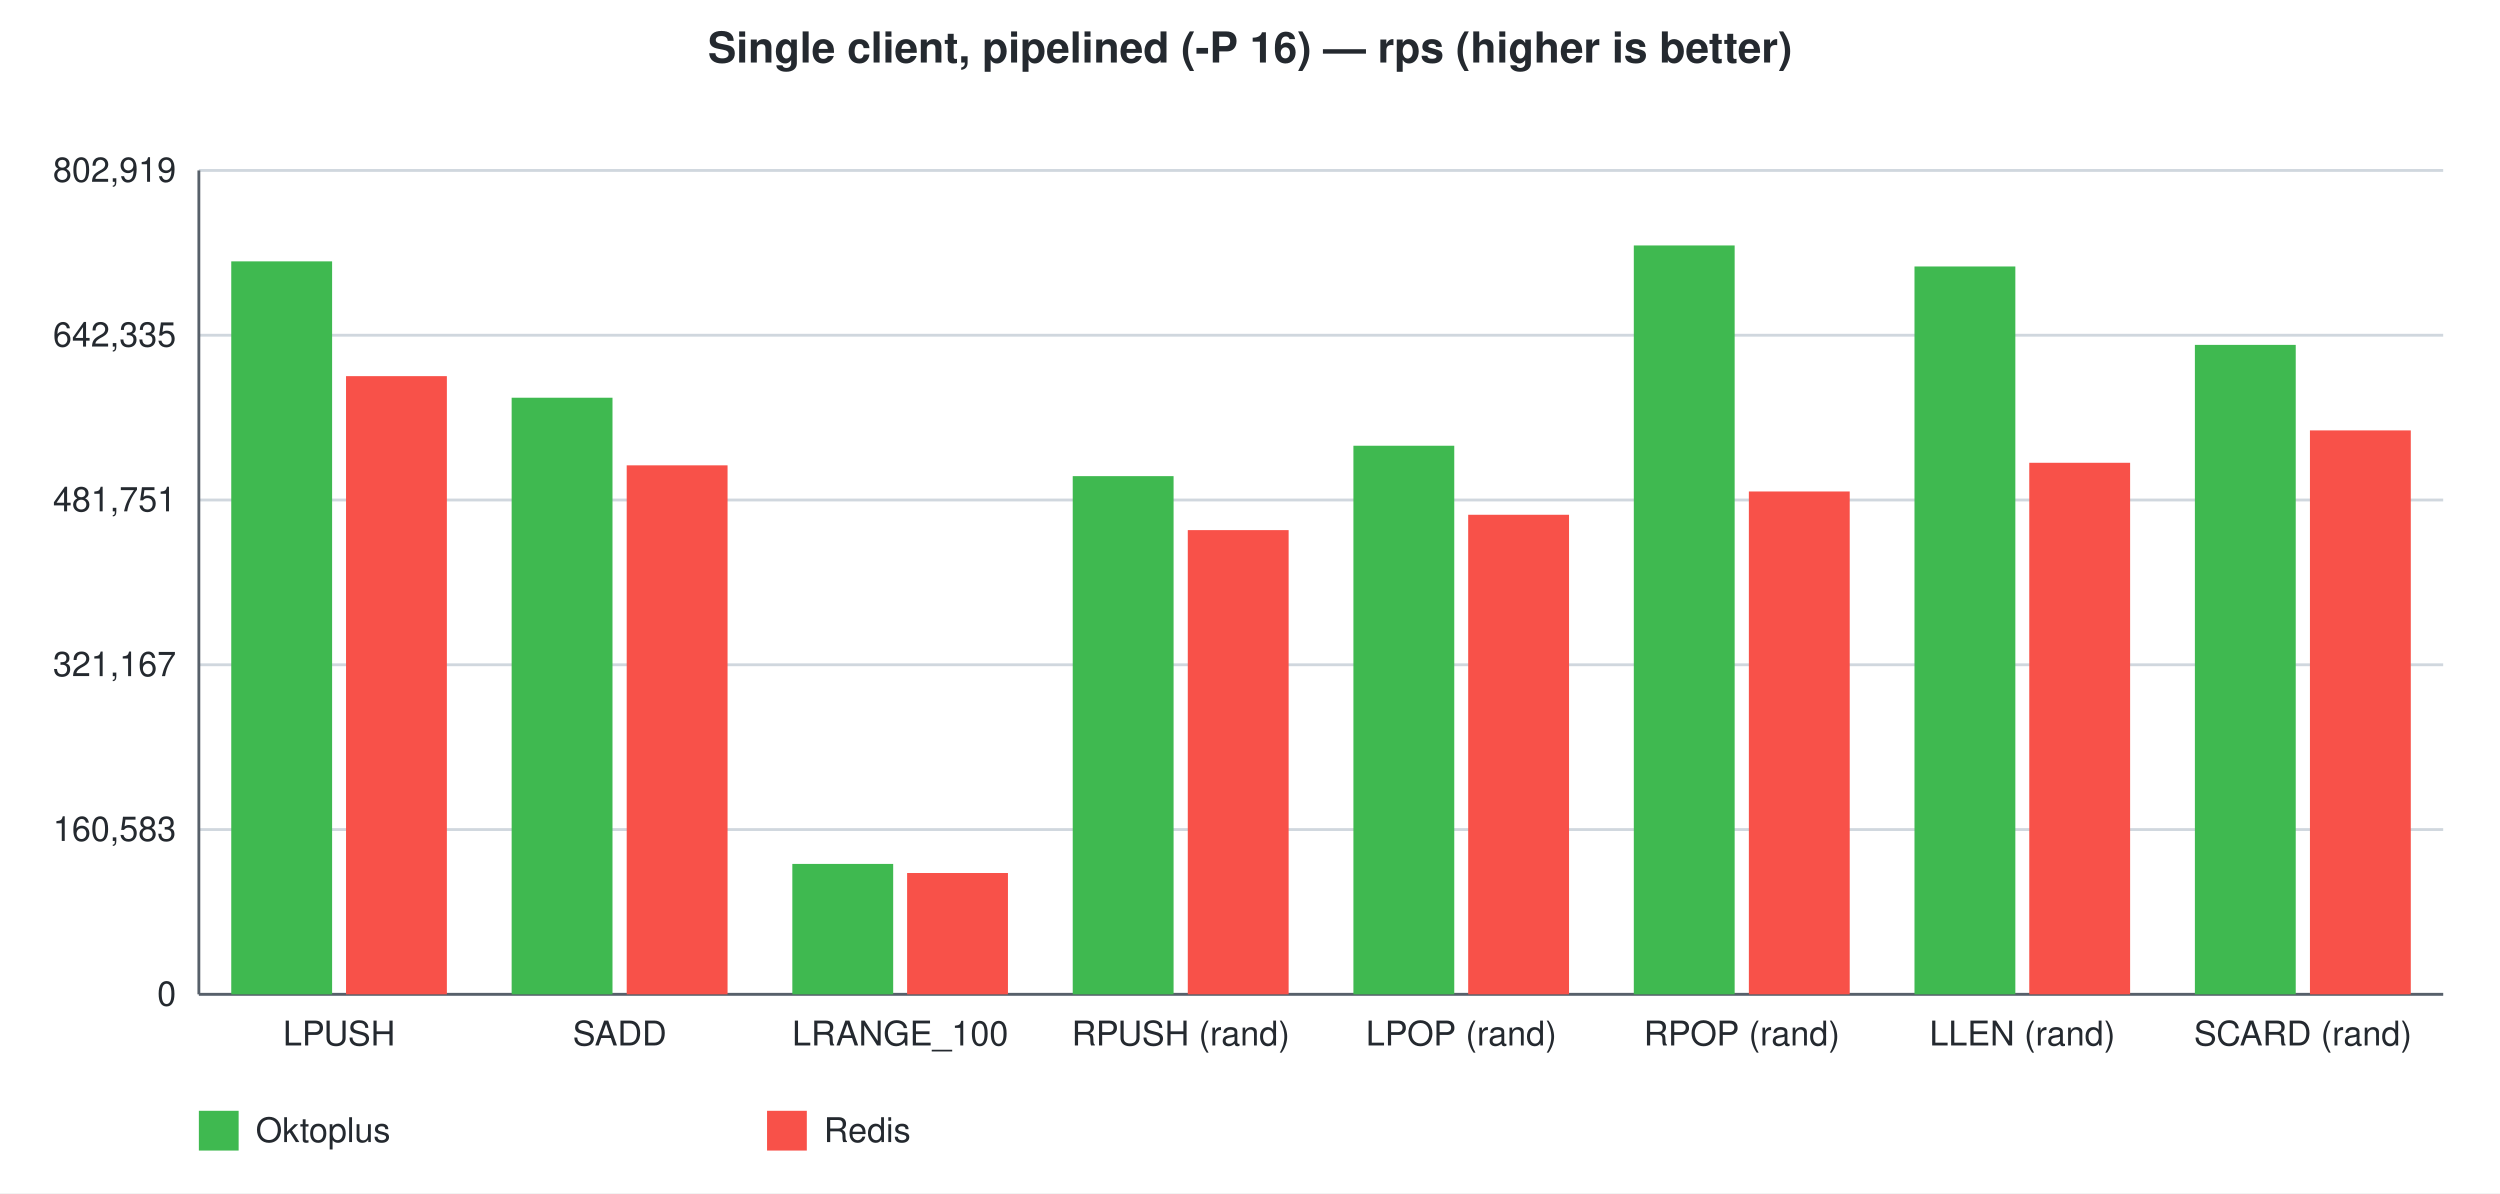
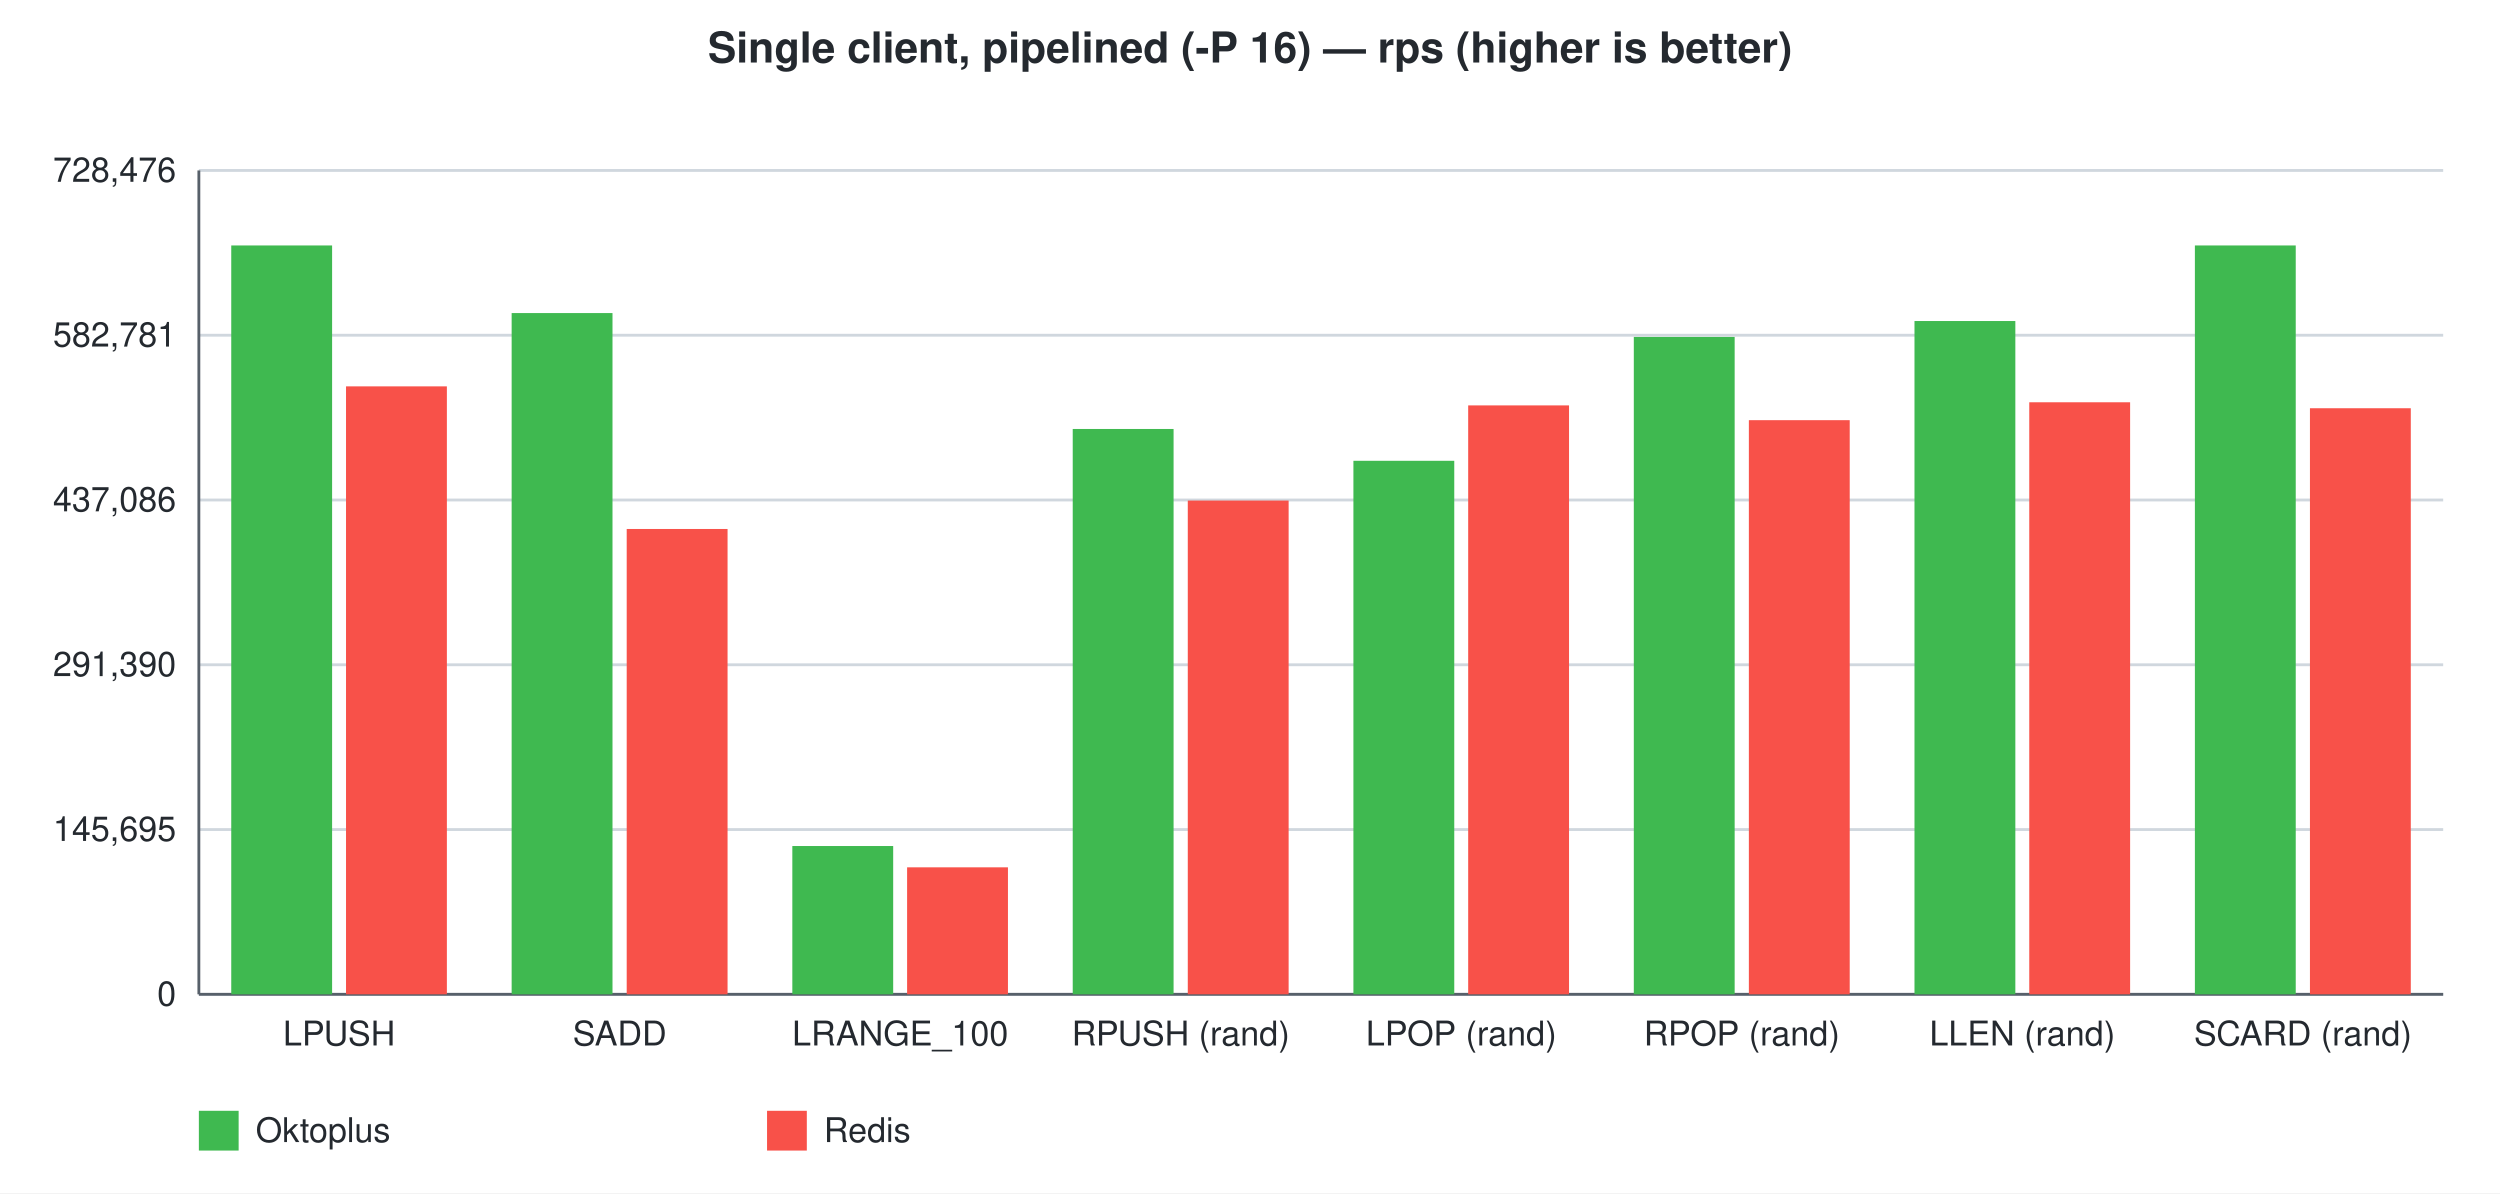
<svg xmlns="http://www.w3.org/2000/svg" width="880" height="420" viewBox="0 0 880 420" font-family="-apple-system, Segoe UI, Helvetica, Arial, sans-serif" font-size="12">
  <rect width="880" height="420" fill="#ffffff" />
  <text x="440.0" y="22" text-anchor="middle" fill="#24292f" font-size="15" font-weight="600">Single client, pipelined (-P 16) — rps (higher is better)</text>
  <line x1="70" y1="350.0" x2="860" y2="350.0" stroke="#d0d7de" stroke-width="1" />
  <text x="62" y="354.0" text-anchor="end" fill="#24292f">0</text>
  <line x1="70" y1="292.0" x2="860" y2="292.0" stroke="#d0d7de" stroke-width="1" />
-   <text x="62" y="296.0" text-anchor="end" fill="#24292f">160,583</text>
+   <text x="62" y="296.0" text-anchor="end" fill="#24292f">145,695</text>
  <line x1="70" y1="234.0" x2="860" y2="234.0" stroke="#d0d7de" stroke-width="1" />
-   <text x="62" y="238.0" text-anchor="end" fill="#24292f">321,167</text>
+   <text x="62" y="238.0" text-anchor="end" fill="#24292f">291,390</text>
  <line x1="70" y1="176.0" x2="860" y2="176.0" stroke="#d0d7de" stroke-width="1" />
-   <text x="62" y="180.0" text-anchor="end" fill="#24292f">481,751</text>
+   <text x="62" y="180.0" text-anchor="end" fill="#24292f">437,086</text>
  <line x1="70" y1="118.0" x2="860" y2="118.0" stroke="#d0d7de" stroke-width="1" />
-   <text x="62" y="122.0" text-anchor="end" fill="#24292f">642,335</text>
+   <text x="62" y="122.0" text-anchor="end" fill="#24292f">582,781</text>
  <line x1="70" y1="60.0" x2="860" y2="60.0" stroke="#d0d7de" stroke-width="1" />
-   <text x="62" y="64.0" text-anchor="end" fill="#24292f">802,919</text>
+   <text x="62" y="64.0" text-anchor="end" fill="#24292f">728,476</text>
  <line x1="70" y1="60" x2="70" y2="350" stroke="#57606a" stroke-width="1" />
  <line x1="70" y1="350" x2="860" y2="350" stroke="#57606a" stroke-width="1" />
  <text x="119.375" y="368" text-anchor="middle" fill="#24292f">LPUSH</text>
-   <rect x="81.4" y="92.0" width="35.5" height="258.0" fill="#3fb950" />
-   <rect x="121.8" y="132.4" width="35.5" height="217.6" fill="#f85149" />
+   <rect x="81.4" y="86.4" width="35.5" height="263.6" fill="#3fb950" />
+   <rect x="121.8" y="136.0" width="35.5" height="214.0" fill="#f85149" />
  <text x="218.125" y="368" text-anchor="middle" fill="#24292f">SADD</text>
-   <rect x="180.1" y="140.0" width="35.5" height="210.0" fill="#3fb950" />
-   <rect x="220.6" y="163.8" width="35.5" height="186.2" fill="#f85149" />
+   <rect x="180.1" y="110.2" width="35.5" height="239.8" fill="#3fb950" />
+   <rect x="220.6" y="186.2" width="35.5" height="163.8" fill="#f85149" />
  <text x="316.875" y="368" text-anchor="middle" fill="#24292f">LRANGE_100</text>
-   <rect x="278.9" y="304.1" width="35.5" height="45.9" fill="#3fb950" />
-   <rect x="319.3" y="307.3" width="35.5" height="42.7" fill="#f85149" />
+   <rect x="278.9" y="297.8" width="35.5" height="52.2" fill="#3fb950" />
+   <rect x="319.3" y="305.3" width="35.5" height="44.7" fill="#f85149" />
  <text x="415.625" y="368" text-anchor="middle" fill="#24292f">RPUSH (rand)</text>
-   <rect x="377.6" y="167.6" width="35.5" height="182.4" fill="#3fb950" />
-   <rect x="418.1" y="186.6" width="35.5" height="163.4" fill="#f85149" />
+   <rect x="377.6" y="151.0" width="35.5" height="199.0" fill="#3fb950" />
+   <rect x="418.1" y="176.2" width="35.5" height="173.8" fill="#f85149" />
  <text x="514.375" y="368" text-anchor="middle" fill="#24292f">LPOP (rand)</text>
-   <rect x="476.4" y="156.9" width="35.5" height="193.1" fill="#3fb950" />
-   <rect x="516.8" y="181.2" width="35.5" height="168.8" fill="#f85149" />
+   <rect x="476.4" y="162.2" width="35.5" height="187.8" fill="#3fb950" />
+   <rect x="516.8" y="142.7" width="35.5" height="207.3" fill="#f85149" />
  <text x="613.125" y="368" text-anchor="middle" fill="#24292f">RPOP (rand)</text>
-   <rect x="575.1" y="86.4" width="35.5" height="263.6" fill="#3fb950" />
-   <rect x="615.6" y="173.0" width="35.5" height="177.0" fill="#f85149" />
+   <rect x="575.1" y="118.6" width="35.5" height="231.4" fill="#3fb950" />
+   <rect x="615.6" y="147.9" width="35.5" height="202.1" fill="#f85149" />
  <text x="711.875" y="368" text-anchor="middle" fill="#24292f">LLEN (rand)</text>
-   <rect x="673.9" y="93.8" width="35.5" height="256.2" fill="#3fb950" />
-   <rect x="714.3" y="162.9" width="35.5" height="187.1" fill="#f85149" />
+   <rect x="673.9" y="113.0" width="35.5" height="237.0" fill="#3fb950" />
+   <rect x="714.3" y="141.6" width="35.5" height="208.4" fill="#f85149" />
  <text x="810.625" y="368" text-anchor="middle" fill="#24292f">SCARD (rand)</text>
-   <rect x="772.6" y="121.4" width="35.5" height="228.6" fill="#3fb950" />
-   <rect x="813.1" y="151.5" width="35.5" height="198.5" fill="#f85149" />
+   <rect x="772.6" y="86.4" width="35.5" height="263.6" fill="#3fb950" />
+   <rect x="813.1" y="143.7" width="35.5" height="206.3" fill="#f85149" />
  <rect x="70" y="391" width="14" height="14" fill="#3fb950" />
  <text x="90" y="402" fill="#24292f">Oktoplus</text>
  <rect x="270" y="391" width="14" height="14" fill="#f85149" />
  <text x="290" y="402" fill="#24292f">Redis</text>
</svg>
